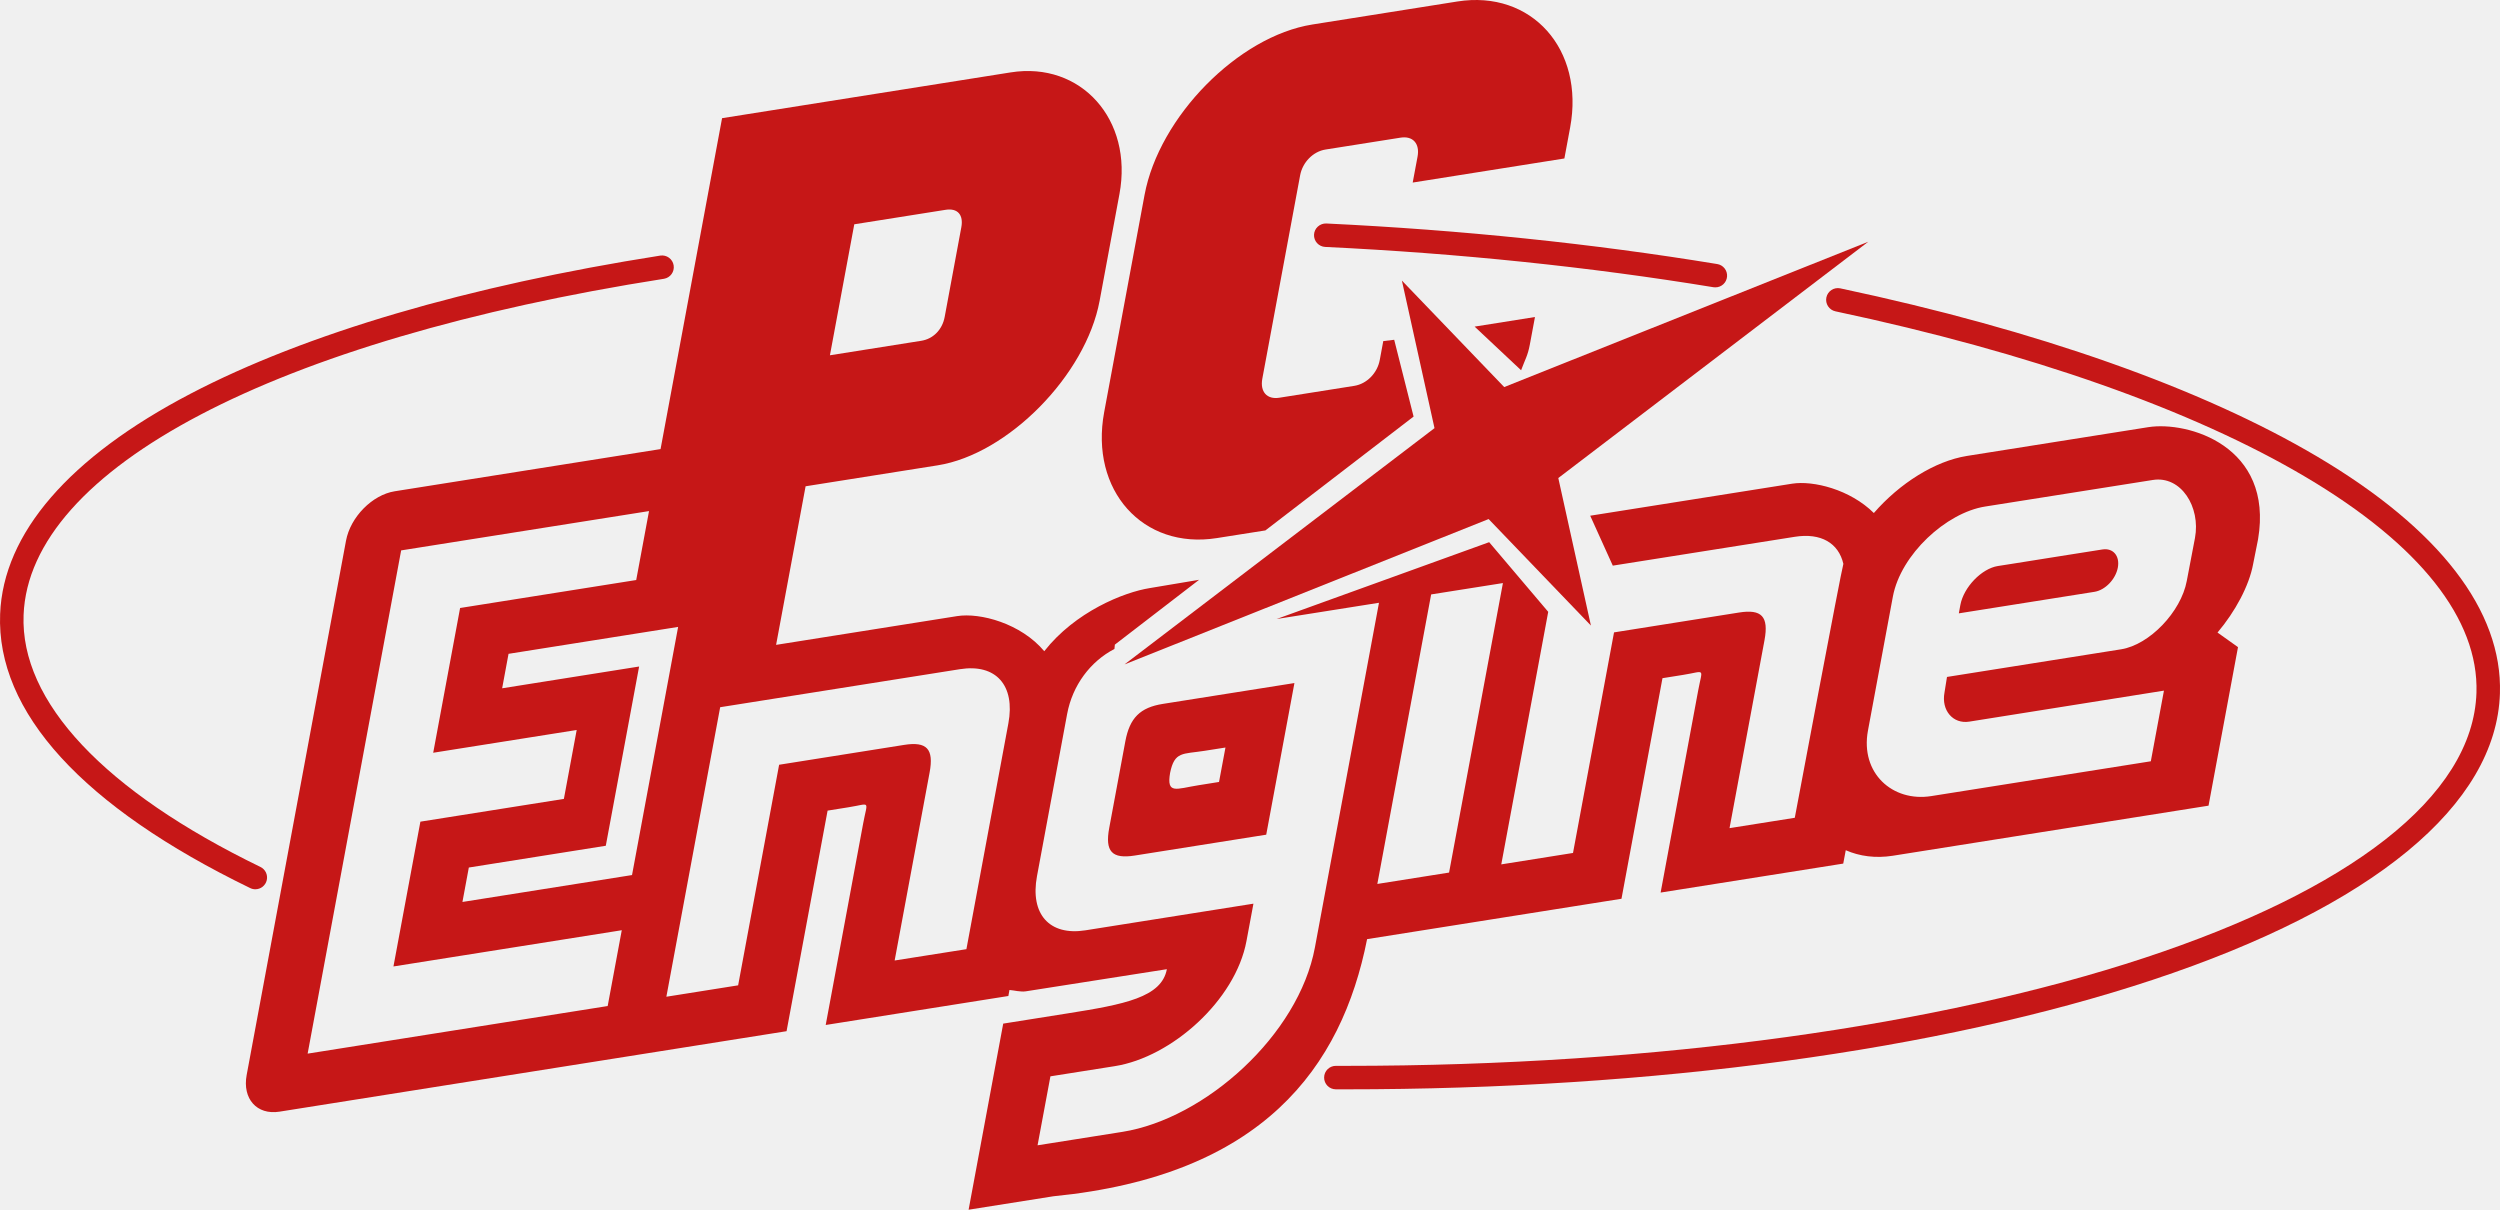
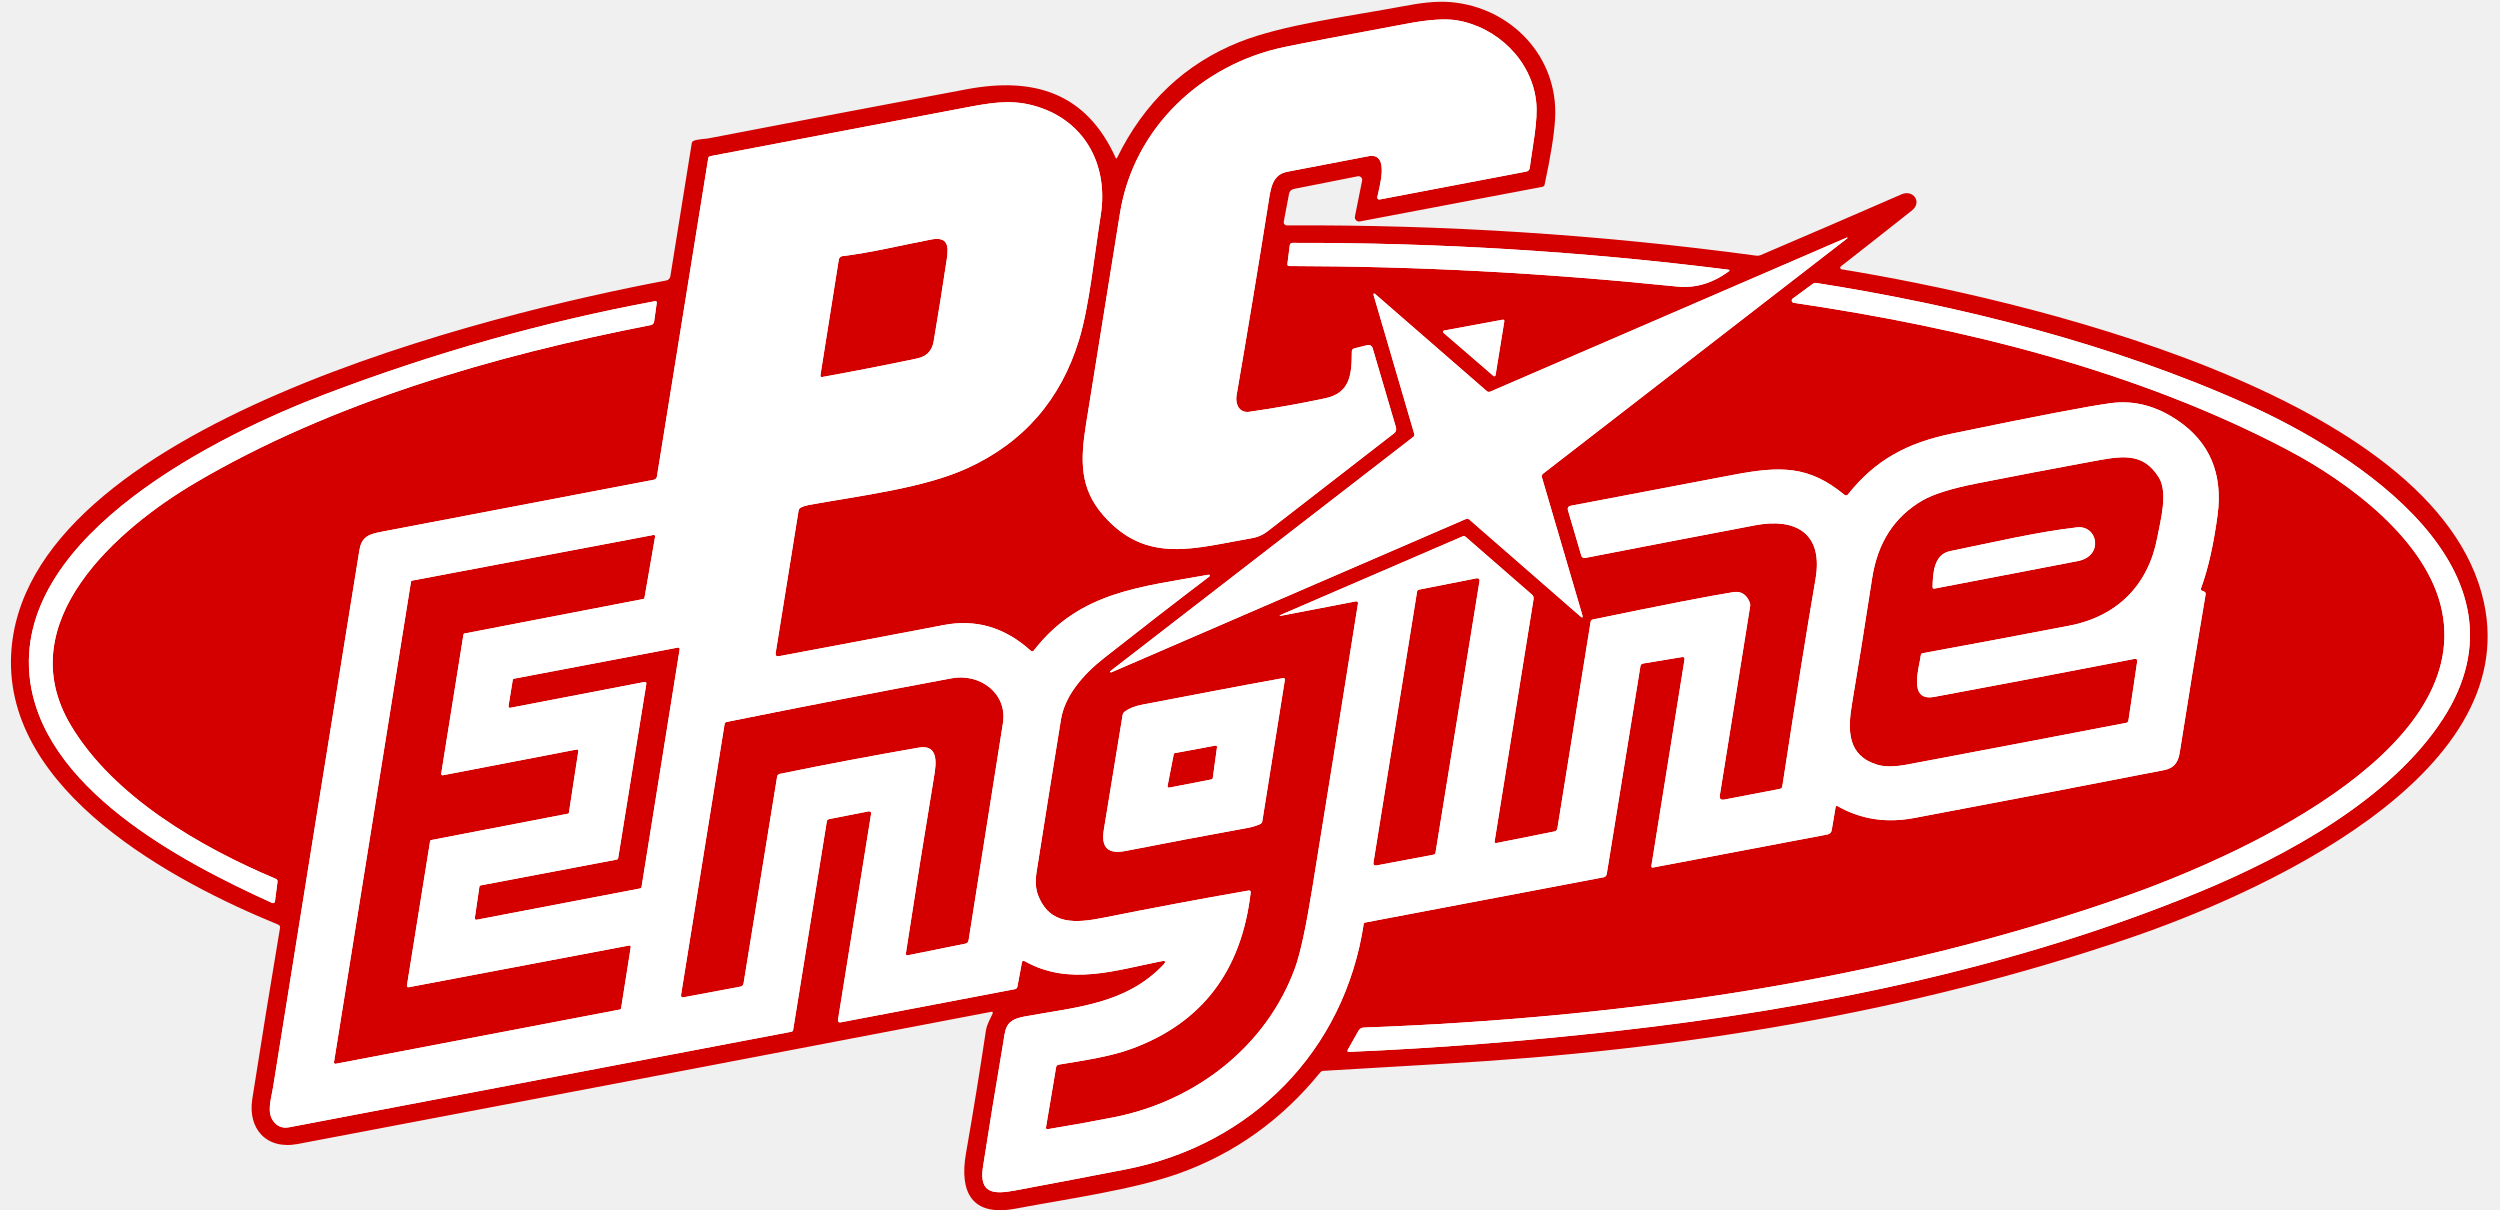
- <svg xmlns="http://www.w3.org/2000/svg" version="1.2" baseProfile="tiny" width="566.936" height="274.332" xml:space="preserve">
-   <path fill="#C61717" d="M57.9 201.665c-.39 0-.787-.088-1.161-.271C18.76 182.96-.85 161.473.028 139.247c.714-18.296 15.645-35.57 43.177-49.959 26.123-13.65 62.969-24.482 106.557-31.33a2.663 2.663 0 0 1 .826 5.261C62.295 77.085 6.644 106.298 5.35 139.458c-.777 19.661 18.299 39.957 53.715 57.146a2.665 2.665 0 0 1-1.165 5.061zM388.979 65.167c-.145 0-.289-.011-.436-.035-28.057-4.606-57.67-7.681-88.022-9.133a2.66 2.66 0 0 1-2.533-2.787c.07-1.468 1.341-2.589 2.787-2.531 30.558 1.463 60.379 4.557 88.636 9.196a2.661 2.661 0 0 1-.432 5.29zM305.16 247.033c-.746 0-1.486 0-2.232-.003a2.657 2.657 0 0 1-2.651-2.671 2.657 2.657 0 0 1 2.658-2.652h.013c.73.002 1.479.002 2.215.002 142.504.002 254.953-37.04 256.436-84.646.521-16.658-12.861-33.561-38.709-48.873-25.734-15.251-62.619-28.25-106.66-37.589a2.667 2.667 0 0 1-2.053-3.157 2.665 2.665 0 0 1 3.158-2.052c44.6 9.459 82.039 22.674 108.27 38.217 27.615 16.364 41.902 34.907 41.316 53.62-.787 25.316-28.754 48.396-78.748 64.975-48.339 16.026-113.257 24.829-183.013 24.829z" />
-   <path fill="#C61717" d="m353.382 108.404 70.299-53.586-82.567 32.958-23.204-24.152 7.398 33.467-70.299 53.584 82.571-32.967 23.2 24.153z" />
-   <g fill="#C61717">
-     <path d="M265.343 175.296c1.008-4.961 2.846-4.239 7.877-5.039l4.683-.737-1.458 7.809-4.683.748c-5.031.797-7.246 2.143-6.419-2.781zm-10.153-7.148-3.645 19.605c-.998 5.354.62 7.078 5.772 6.264l29.831-4.732 6.395-34.387-29.833 4.726c-5.155.817-7.531 3.172-8.52 8.524zm189.368-30.95-.348 1.896 30.771-4.885c2.429-.39 4.796-2.845 5.291-5.5.485-2.653-1.075-4.492-3.507-4.104l-7.902 1.248-12.609 2.007-3.195.5c-3.696.591-7.751 4.805-8.501 8.838zm-215.887 88.669.25-1.367c1.058.08 2.476.489 3.714.305l31.98-5.017c-1.188 6.38-9.615 7.979-22.475 10.017l-14.637 2.325-7.848 42.202 19.229-3.047c47.345-4.674 65.357-29.143 71.139-58.313l57.688-9.156 9.295-50.021 4.692-.75c5.142-.815 4.384-1.746 3.396 3.597l-8.508 45.77 41.416-6.572.567-3.033c3.126 1.379 6.778 1.865 10.646 1.258l71.625-11.36 6.68-35.953-4.643-3.306c4.023-4.764 7.158-10.593 8.066-15.485l1.129-5.67c3.572-21.207-15.979-26.838-24.9-25.42l-41.104 6.521c-7.279 1.156-15.295 6.229-21.127 12.949-5.395-5.342-13.721-7.418-18.563-6.649l-45.76 7.259 5.123 11.322 41.27-6.54c5.951-.948 9.928 1.428 11.019 6.14-.438 1.248-11.019 57.579-11.019 57.579l-14.797 2.349 7.934-42.646c.982-5.34-.633-7.067-5.771-6.25l-28.356 4.504-9.304 50.021-16.266 2.589 10.645-57.271-13.391-15.796-48.203 17.425 22.846-3.625.369-.051-14.527 78.155c-3.691 19.854-24.877 38.84-43.668 41.823l-19.229 3.048 2.916-15.642 14.627-2.313c12.859-2.047 27.336-14.916 29.833-28.375l1.578-8.468-38.09 6.041c-8.167 1.298-12.6-3.663-10.993-12.291l6.83-36.741c1.208-6.529 5.282-11.951 10.733-14.769l.09-.979 19.109-14.707-11.163 1.877c-5.939.938-16.953 5.392-23.951 14.317-5.292-6.313-14.547-8.786-19.759-7.959l-41.055 6.521 6.69-35.962 29.953-4.752c15.944-2.526 33.586-20.458 36.721-37.301l4.503-24.232c3.135-16.854-8.716-30.104-24.661-27.576L163.747 26.8l-13.948 75.041-60.275 9.565c-5.102.81-10.064 5.841-11.062 11.231L55.935 243.79c-.999 5.394 2.326 9.112 7.429 8.31l115.008-18.252 9.305-50.021 4.682-.748c5.152-.81 4.393-1.735 3.395 3.604l-8.506 45.756 41.423-6.572zm-85.343-27.426-38.459 6.101 1.448-7.808 31.061-4.938 7.558-40.646-31.061 4.936 1.447-7.814 38.459-6.104-10.453 56.273zm-2.327 12.51-3.195 17.191-68.042 10.795 21.207-114.121 56.211-8.916-2.906 15.635-39.937 6.342-6.1 32.828 32.539-5.162-2.905 15.627-32.539 5.162-6.11 32.836 51.777-8.217zm78.156 4.296-16.274 2.571 7.927-42.633c.999-5.344-.619-7.078-5.771-6.262l-28.355 4.504-9.294 50.021-16.275 2.586 12.201-65.652.379-.063 53.984-8.563c8.167-1.299 12.6 3.652 10.993 12.289l-9.515 51.202zm105.761-80.506 15.905-2.516-12.211 65.652-16.267 2.578 12.199-65.646.374-.068zm98.686 30.943 5.647-30.372c1.791-9.604 12.113-19.04 20.908-20.438l38.049-6.029c6.412-1.021 10.865 6.14 9.557 13.147l-1.865 9.774c-1.311 7.009-8.469 14.458-14.875 15.476l-39.498 6.271-.568 3.545c-.75 4.03 1.926 7.18 5.621 6.59l44.147-7.029-2.976 16.02-49.801 7.896c-8.796 1.392-16.124-5.239-14.346-14.851zM188.206 80.568l5.522-29.703 20.707-3.285c2.716-.43 4.104 1.119 3.564 3.983l-3.774 20.329c-.54 2.875-2.596 4.961-5.312 5.391l-20.707 3.285z" />
-     <path d="m320.565 94.466-4.396-17.412-2.479.299-.797 4.293c-.552 2.977-2.943 5.4-5.753 5.852l-17.015 2.695c-2.808.449-4.414-1.348-3.862-4.323l8.575-46.117c.55-2.965 2.943-5.392 5.748-5.841l17.02-2.695c2.807-.448 4.412 1.349 3.857 4.313l-1.098 5.87 34.396-5.462 1.308-7.029c3.296-17.741-8.767-31.229-25.562-28.574l-32.906 5.223c-16.782 2.666-34.753 20.917-38.047 38.658L250.4 93.459c-3.295 17.741 8.766 31.229 25.56 28.564l11-1.737 33.605-25.82zM344.946 83.962c.897-2.416 1.519-3.334 1.979-5.812l1.168-6.26-13.688 2.176 10.541 9.896z" />
+ <svg xmlns="http://www.w3.org/2000/svg" version="1.2" width="566.936" height="274.332" xml:space="preserve" id="svg12">
+   <defs id="defs16" />
+   <g fill="#d40000" id="g52" transform="matrix(0.9302342,0,0,0.9302342,-77.60155,-11.75517)">
+     <path d="m 355.72,51.16 q 9.95,-20.35 29.9,-28.3 c 10.66,-4.24 26.94,-6.27 39.95,-8.72 3.84,-0.72 7.79,-1.31 11.57,-0.98 14.63,1.27 26.2,13.28 25.39,28.34 q -0.31,5.68 -2.56,16.15 -0.1,0.44 -0.54,0.53 l -44.49,8.44 a 1.04,1.03 -89.8 0 1 -1.21,-1.22 l 1.75,-8.74 a 0.89,0.89 0 0 0 -1.05,-1.05 l -15.61,3.09 a 1.45,1.45 0 0 0 -1.15,1.16 l -1.29,6.79 a 0.79,0.79 0 0 0 0.78,0.94 q 57.49,-0.33 114.46,7.38 0.51,0.07 0.98,-0.13 Q 529.84,67.49 547,60 c 2.78,-1.22 5.11,1.89 2.49,3.97 q -8.59,6.81 -17.31,13.61 a 0.4,0.4 0 0 0 0.18,0.71 c 42.2,6.87 145.22,30.11 156.56,81.04 9.53,42.84 -55.62,71.49 -86.18,81.93 -53.97,18.44 -110.61,27.48 -167.19,30.69 q -14.74,0.84 -29.5,1.74 -0.5,0.03 -0.82,0.43 -14.04,17.27 -34.38,24.57 c -11,3.93 -26.79,6.15 -39.9,8.6 -10.64,1.99 -13.69,-4.04 -12.04,-13.49 q 2.61,-14.94 4.86,-29.93 c 0.23,-1.51 1.04,-2.82 1.66,-4.19 a 0.29,0.28 5.9 0 0 -0.32,-0.39 q -84.58,16.21 -169.1,32.23 c -7.67,1.46 -12.21,-3.74 -11.09,-10.94 q 3.27,-20.93 6.77,-41.77 a 0.69,0.69 0 0 0 -0.42,-0.76 C 125.58,227.57 84.57,205.58 86.13,172.3 88.75,116.3 204.51,88.81 245.86,81.01 A 1.22,1.21 -1 0 0 246.84,80 l 5.21,-32.41 q 0.07,-0.46 0.5,-0.64 c 0.91,-0.38 2.99,-0.46 3.63,-0.59 q 31.45,-6.07 62.93,-11.97 c 16.14,-3.02 29.07,0.68 36.31,16.77 a 0.17,0.17 0 0 0 0.3,0 z m 32.25,61.87 c -2.48,0.35 -3.45,-1.92 -3.1,-4 q 4.05,-23.5 7.79,-47.07 c 0.57,-3.61 0.97,-6.76 4.6,-7.46 q 9.87,-1.88 19.74,-3.78 c 5.39,-1.04 2.59,7.73 2.18,10 a 0.48,0.48 0 0 0 0.56,0.55 l 35.78,-6.81 a 1.03,1.02 -2 0 0 0.83,-0.88 c 0.66,-5.24 2.06,-11.54 1.56,-16.17 -1.1,-10.11 -9.56,-18.2 -19.37,-19.82 q -4.1,-0.68 -12,0.79 -23.26,4.32 -29.97,5.72 c -20.25,4.21 -36.75,19.75 -40.1,40.39 q -4.18,25.8 -8.3,51.6 c -1.43,8.93 -1.47,15.62 4.15,22.1 10.61,12.23 22.53,7.98 36.3,5.64 q 2.11,-0.35 3.77,-1.64 15.6,-12.07 30.85,-23.9 0.75,-0.58 0.48,-1.49 l -5.68,-19.31 a 1.04,1.03 75 0 0 -1.23,-0.72 l -3.18,0.78 q -0.66,0.16 -0.66,0.83 c -0.01,5.47 -0.35,10.04 -6.47,11.35 q -9.21,1.97 -18.53,3.3 z m -21.46,133.95 q 1.64,-0.32 0.48,0.89 c -9.22,9.66 -21.47,10.29 -33.87,12.59 -4.89,0.91 -4.55,3.03 -5.26,7.14 q -2.52,14.73 -4.81,29.53 c -1.01,6.56 2.69,6.68 7.78,5.73 q 13.57,-2.53 27.11,-5.17 c 30.58,-5.95 53.26,-28.86 57.94,-59.88 q 0.03,-0.22 0.25,-0.26 l 58.23,-11.05 a 0.95,0.95 0 0 0 0.75,-0.77 l 8.21,-50.66 q 0.1,-0.59 0.69,-0.69 l 9.44,-1.56 q 0.74,-0.12 0.62,0.63 l -8.06,50.21 q -0.09,0.56 0.47,0.45 l 42.48,-8.05 a 1.24,1.23 -0.7 0 0 0.99,-1.01 l 0.95,-5.6 q 0.09,-0.53 0.55,-0.26 8.43,4.78 18.61,2.86 30.48,-5.73 60.94,-11.68 c 2.52,-0.49 3.45,-2.02 3.81,-4.36 q 3.01,-19.23 6.29,-38.41 0.11,-0.62 -0.48,-0.81 l -0.26,-0.09 q -0.55,-0.18 -0.35,-0.71 2.56,-6.98 4.01,-17.74 2.03,-15.18 -9.8,-23.17 -7.84,-5.29 -16.23,-4.16 -8.31,1.12 -38.67,7.41 c -10.99,2.28 -18.72,6.41 -25.42,14.87 a 0.57,0.57 0 0 1 -0.81,0.09 c -8.7,-7.18 -15.6,-7.08 -27.22,-4.88 q -19.8,3.75 -39.66,7.55 a 0.76,0.75 76.7 0 0 -0.58,0.95 l 3.29,11.2 a 0.78,0.78 0 0 0 0.9,0.55 q 20.62,-4.01 41.52,-7.98 c 9.52,-1.81 16.64,1.68 14.68,13.09 q -3.24,18.85 -8.1,50.55 -0.08,0.54 -0.61,0.64 l -13.51,2.6 q -1.32,0.25 -1.11,-1.08 l 7.39,-46.1 q 0.07,-0.47 -0.11,-0.9 -1.21,-2.93 -3.98,-2.49 -8.47,1.34 -34.24,6.67 -0.49,0.1 -0.57,0.6 l -8.09,50.29 q -0.1,0.66 -0.76,0.79 l -14.07,2.81 q -0.57,0.11 -0.47,-0.46 l 9.48,-58.99 q 0.11,-0.68 -0.41,-1.13 l -16.11,-14.03 q -0.36,-0.32 -0.79,-0.13 l -43.99,18.98 q -1.29,0.55 0.09,0.29 l 17.92,-3.45 a 0.42,0.42 0 0 1 0.5,0.47 q -5.5,34.63 -11.14,69.42 -2.31,14.3 -4.22,19.52 c -6.97,19.07 -24.19,32.39 -44.02,36.34 q -8.02,1.59 -16.2,2.92 -0.57,0.09 -0.48,-0.47 l 2.46,-14.62 a 0.77,0.75 -89.9 0 1 0.62,-0.63 c 5.89,-0.98 12.46,-1.92 17.71,-3.84 q 25.77,-9.41 29.1,-38.1 0.07,-0.61 -0.54,-0.5 -17.62,3.07 -35.16,6.59 c -7.04,1.42 -13.3,1.85 -16.13,-5.48 q -0.89,-2.3 -0.34,-5.78 2.91,-18.51 5.92,-37.01 c 0.93,-5.76 5.33,-10.91 10.34,-14.87 q 12.87,-10.15 25.85,-20.02 a 0.24,0.24 0 0 0 -0.19,-0.43 c -16.35,3 -31.39,4 -42.59,18.45 q -0.36,0.46 -0.79,0.07 -9.4,-8.5 -21.17,-6.25 -20.34,3.89 -40.15,7.59 -1,0.19 -0.84,-0.81 l 5.57,-34.63 q 0.09,-0.54 0.58,-0.79 0.87,-0.44 1.88,-0.62 c 12.56,-2.29 27.96,-4.08 38.64,-8.95 q 20.59,-9.39 27.28,-31.3 c 2.51,-8.23 3.7,-20.42 5.28,-30.34 2.02,-12.62 -4.19,-23.64 -16.69,-26.87 -5.65,-1.47 -10.69,-0.48 -16.62,0.64 q -30.86,5.85 -61.88,11.78 a 0.6,0.59 -1.4 0 0 -0.48,0.5 l -12.51,77.59 a 0.98,0.97 -0.9 0 1 -0.78,0.8 q -33.84,6.44 -66.85,12.77 c -2.96,0.57 -4.42,1.44 -4.91,4.44 q -10.58,65.46 -21.05,130.94 c -0.46,2.87 -1.63,6.08 0.18,8.34 q 1.43,1.8 3.78,1.35 61.28,-11.63 122.44,-23.29 a 0.51,0.5 89.3 0 0 0.39,-0.41 l 8.21,-50.85 q 0.08,-0.48 0.55,-0.57 l 9.68,-1.9 a 0.49,0.49 0 0 1 0.58,0.56 l -8.09,50.32 a 0.51,0.5 89.2 0 0 0.59,0.58 l 42.52,-8.1 q 0.54,-0.1 0.64,-0.64 l 1.09,-5.86 q 0.12,-0.63 0.68,-0.32 c 10.94,6.12 22.14,2.19 33.29,0.02 z m 93.08,-118.87 74.16,-57.37 a 0.11,0.11 0 0 0 -0.11,-0.19 l -86.92,37.56 q -0.47,0.2 -0.86,-0.14 L 418.59,84.25 a 0.21,0.21 0 0 0 -0.34,0.22 l 9.95,33.97 q 0.13,0.42 -0.22,0.69 l -73.87,57.11 a 0.19,0.19 0 0 0 0.19,0.32 l 86.46,-37.39 q 0.47,-0.2 0.86,0.13 l 27.02,23.56 q 0.82,0.71 0.51,-0.33 l -9.84,-33.54 q -0.16,-0.54 0.28,-0.88 z M 397.75,77.49 c 31.73,0.08 61.36,1.62 94.51,5 q 6.63,0.67 12.58,-3.68 0.49,-0.35 -0.11,-0.43 -52.87,-6.66 -106.19,-6.53 -0.62,0 -0.7,0.61 l -0.57,4.48 q -0.07,0.55 0.48,0.55 z m 281,84.17 c 7.07,35.13 -52.24,60.65 -76.8,69.33 -59.01,20.84 -123.66,29.86 -186.05,32.15 q -0.88,0.03 -1.31,0.79 l -2.57,4.55 q -0.35,0.61 0.35,0.58 31.44,-1.32 65.12,-5.09 c 48.35,-5.4 97.25,-15.4 142.08,-33.88 21.33,-8.8 46.73,-22.68 59.36,-42.14 23.5,-36.2 -20.94,-64.71 -47.65,-76.72 C 598.41,96.44 561.09,87.11 526.21,81.62 q -0.48,-0.07 -0.87,0.22 l -4.9,3.6 a 0.57,0.57 0 0 0 0.25,1.02 c 40.98,6.02 83.61,16.48 120.42,35.86 14.85,7.81 34.17,22.08 37.64,39.34 z m -578.06,27.8 c -15.03,-25.17 11.52,-48.04 30.38,-59.14 33.28,-19.6 73.14,-31.07 111.02,-38.44 a 0.99,0.98 88.8 0 0 0.79,-0.83 l 0.64,-4.53 q 0.08,-0.56 -0.47,-0.45 -40.52,7.52 -80.31,22.65 c -25.82,9.81 -75.07,34.07 -72.16,68.23 2.35,27.57 37,45.77 59.19,55.81 a 0.49,0.48 -73.9 0 0 0.68,-0.38 l 0.62,-4.76 q 0.07,-0.53 -0.42,-0.74 c -18.12,-7.64 -39.47,-19.84 -49.96,-37.42 z M 435.45,93.22 a 0.31,0.31 0 0 0 -0.14,0.54 l 12.19,10.53 a 0.31,0.31 0 0 0 0.51,-0.19 l 2.14,-13.18 a 0.31,0.31 0 0 0 -0.36,-0.35 z m -39.28,84.74 c -11.43,2.05 -22.83,4.29 -34.24,6.45 q -2.71,0.51 -4.3,1.69 -0.45,0.33 -0.54,0.88 -2.25,13.94 -4.57,27.92 c -0.71,4.32 0.93,6.03 5.31,5.18 q 14.91,-2.92 29.86,-5.64 1.48,-0.27 2.9,-0.89 0.48,-0.21 0.56,-0.72 l 5.49,-34.42 q 0.08,-0.55 -0.47,-0.45 z" id="path36" />
+     <path d="m 288.81,75.07 c 7.11,-0.86 14.44,-2.68 21.52,-4.03 4.3,-0.82 4.38,1.61 3.88,4.93 q -1.49,9.91 -3.16,19.79 c -0.41,2.39 -1.66,3.77 -4.16,4.29 q -11.46,2.41 -23,4.49 -0.54,0.1 -0.46,-0.45 l 4.47,-28.16 a 1.05,1.04 1.5 0 1 0.91,-0.86 z" id="path38" />
+     <path d="m 551.69,172.32 c -0.28,2.73 -3.32,11.42 3.23,10.21 q 24.32,-4.52 48.76,-9.25 0.87,-0.17 0.74,0.7 l -2.12,14.26 q -0.08,0.53 -0.61,0.63 -26.68,5.13 -53.28,10.14 -4.67,0.88 -7.39,0.04 c -7.19,-2.22 -7.24,-8.24 -6.09,-14.99 q 1.97,-11.56 4.89,-30.49 2.01,-12.99 12.27,-18.94 4.03,-2.33 13.42,-4.18 13.8,-2.72 27.63,-5.27 c 7.25,-1.33 12.59,-2.53 16.56,3.84 2.3,3.69 0.41,10.53 -0.38,14.7 -2.19,11.54 -9.71,19.19 -21.5,21.46 q -17.81,3.42 -35.74,6.71 a 0.5,0.49 87.6 0 0 -0.39,0.43 z m 38.06,-31.12 c -9.77,1.12 -20.87,3.73 -30.96,5.8 -3.89,0.79 -4.18,5.33 -4.24,8.71 q -0.01,0.51 0.49,0.41 17.47,-3.33 34.93,-6.71 c 6.39,-1.24 4.83,-8.79 -0.22,-8.21 z" id="path40" />
+     <path d="m 237.19,243.52 -2.36,14.94 a 0.34,0.34 0 0 1 -0.27,0.28 l -69.32,13.24 a 0.34,0.34 0 0 1 -0.4,-0.39 l 18.77,-117.13 a 0.34,0.34 0 0 1 0.27,-0.28 l 58.85,-11.13 a 0.34,0.34 0 0 1 0.4,0.39 l -2.6,14.95 a 0.34,0.34 0 0 1 -0.27,0.27 l -43.59,8.41 a 0.34,0.34 0 0 0 -0.27,0.28 l -5.42,33.89 a 0.34,0.34 0 0 0 0.4,0.39 l 32.63,-6.28 a 0.34,0.34 0 0 1 0.4,0.39 l -2.29,14.98 a 0.34,0.34 0 0 1 -0.28,0.29 l -33.3,6.42 a 0.34,0.34 0 0 0 -0.27,0.28 l -5.65,35.21 a 0.34,0.34 0 0 0 0.4,0.39 l 53.78,-10.18 a 0.34,0.34 0 0 1 0.39,0.39 z" id="path42" />
+     <path d="m 418.23,223 10.65,-66.16 a 0.56,0.56 0 0 1 0.44,-0.46 l 14.13,-2.78 a 0.56,0.56 0 0 1 0.66,0.63 l -10.74,66.3 a 0.56,0.56 0 0 1 -0.45,0.46 l -14.04,2.65 A 0.56,0.56 0 0 1 418.23,223 Z" id="path44" />
+     <path d="m 207.38,184.78 1.04,-6.39 a 0.36,0.36 0 0 1 0.29,-0.3 l 39.98,-7.59 a 0.36,0.36 0 0 1 0.42,0.41 l -9.3,58.01 a 0.36,0.36 0 0 1 -0.29,0.3 l -39.92,7.64 a 0.36,0.36 0 0 1 -0.43,-0.4 l 1.12,-7.68 a 0.36,0.36 0 0 1 0.29,-0.3 l 33.24,-6.3 a 0.36,0.36 0 0 0 0.29,-0.3 l 6.88,-42.58 a 0.36,0.36 0 0 0 -0.43,-0.41 l -32.75,6.3 a 0.36,0.36 0 0 1 -0.43,-0.41 z" id="path46" />
+     <path d="m 272.87,201.98 -8.18,50.39 q -0.11,0.67 -0.79,0.8 l -13.78,2.58 q -0.78,0.15 -0.66,-0.64 l 10.6,-65.95 q 0.07,-0.44 0.52,-0.53 27.37,-5.52 54.83,-10.64 c 6.88,-1.28 13.68,3.63 12.5,11 q -4.23,26.52 -8.37,52.92 -0.11,0.64 -0.74,0.77 l -14.03,2.83 q -0.6,0.12 -0.51,-0.49 3.33,-21.72 6.91,-43.33 c 0.47,-2.85 1.11,-7.64 -3.74,-6.8 q -17,2.95 -33.91,6.41 -0.56,0.12 -0.65,0.68 z" id="path48" />
+     <path d="m 378.79,202.64 -10.33,2.01 a 0.35,0.35 0 0 1 -0.41,-0.41 l 1.51,-7.75 a 0.35,0.35 0 0 1 0.28,-0.27 l 9.86,-1.82 a 0.35,0.35 0 0 1 0.41,0.39 l -1.04,7.55 a 0.35,0.35 0 0 1 -0.28,0.3 z" id="path50" />
+   </g>
+   <g fill="#ffffff" id="g72" transform="matrix(0.9302342,0,0,0.9302342,-77.60155,-11.75517)">
+     <path d="m 384.87,109.03 c -0.35,2.08 0.62,4.35 3.1,4 q 9.32,-1.33 18.53,-3.3 c 6.12,-1.31 6.46,-5.88 6.47,-11.35 q 0,-0.67 0.66,-0.83 l 3.18,-0.78 a 1.04,1.03 75 0 1 1.23,0.72 l 5.68,19.31 q 0.27,0.91 -0.48,1.49 -15.25,11.83 -30.85,23.9 -1.66,1.29 -3.77,1.64 c -13.77,2.34 -25.69,6.59 -36.3,-5.64 -5.62,-6.48 -5.58,-13.17 -4.15,-22.1 q 4.12,-25.8 8.3,-51.6 c 3.35,-20.64 19.85,-36.18 40.1,-40.39 q 6.71,-1.4 29.97,-5.72 7.9,-1.47 12,-0.79 c 9.81,1.62 18.27,9.71 19.37,19.82 0.5,4.63 -0.9,10.93 -1.56,16.17 a 1.03,1.02 -2 0 1 -0.83,0.88 l -35.78,6.81 a 0.48,0.48 0 0 1 -0.56,-0.55 c 0.41,-2.27 3.21,-11.04 -2.18,-10 q -9.87,1.9 -19.74,3.78 c -3.63,0.7 -4.03,3.85 -4.6,7.46 q -3.74,23.57 -7.79,47.07 z" id="path54" />
+     <path d="m 366.51,246.98 c -11.15,2.17 -22.35,6.1 -33.29,-0.02 q -0.56,-0.31 -0.68,0.32 l -1.09,5.86 q -0.1,0.54 -0.64,0.64 l -42.52,8.1 a 0.51,0.5 89.2 0 1 -0.59,-0.58 l 8.09,-50.32 a 0.49,0.49 0 0 0 -0.58,-0.56 l -9.68,1.9 q -0.47,0.09 -0.55,0.57 l -8.21,50.85 a 0.51,0.5 89.3 0 1 -0.39,0.41 q -61.16,11.66 -122.44,23.29 -2.35,0.45 -3.78,-1.35 c -1.81,-2.26 -0.64,-5.47 -0.18,-8.34 q 10.47,-65.48 21.05,-130.94 c 0.49,-3 1.95,-3.87 4.91,-4.44 q 33.01,-6.33 66.85,-12.77 a 0.98,0.97 -0.9 0 0 0.78,-0.8 l 12.51,-77.59 a 0.6,0.59 -1.4 0 1 0.48,-0.5 q 31.02,-5.93 61.88,-11.78 c 5.93,-1.12 10.97,-2.11 16.62,-0.64 12.5,3.23 18.71,14.25 16.69,26.87 -1.58,9.92 -2.77,22.11 -5.28,30.34 q -6.69,21.91 -27.28,31.3 c -10.68,4.87 -26.08,6.66 -38.64,8.95 q -1.01,0.18 -1.88,0.62 -0.49,0.25 -0.58,0.79 l -5.57,34.63 q -0.16,1 0.84,0.81 19.81,-3.7 40.15,-7.59 11.77,-2.25 21.17,6.25 0.43,0.39 0.79,-0.07 c 11.2,-14.45 26.24,-15.45 42.59,-18.45 a 0.24,0.24 0 0 1 0.19,0.43 q -12.98,9.87 -25.85,20.02 c -5.01,3.96 -9.41,9.11 -10.34,14.87 q -3.01,18.5 -5.92,37.01 -0.55,3.48 0.34,5.78 c 2.83,7.33 9.09,6.9 16.13,5.48 q 17.54,-3.52 35.16,-6.59 0.61,-0.11 0.54,0.5 -3.33,28.69 -29.1,38.1 c -5.25,1.92 -11.82,2.86 -17.71,3.84 a 0.77,0.75 -89.9 0 0 -0.62,0.63 l -2.46,14.62 q -0.09,0.56 0.48,0.47 8.18,-1.33 16.2,-2.92 c 19.83,-3.95 37.05,-17.27 44.02,-36.34 q 1.91,-5.22 4.22,-19.52 5.64,-34.79 11.14,-69.42 a 0.42,0.42 0 0 0 -0.5,-0.47 l -17.92,3.45 q -1.38,0.26 -0.09,-0.29 l 43.99,-18.98 q 0.43,-0.19 0.79,0.13 l 16.11,14.03 q 0.52,0.45 0.41,1.13 l -9.48,58.99 q -0.1,0.57 0.47,0.46 l 14.07,-2.81 q 0.66,-0.13 0.76,-0.79 l 8.09,-50.29 q 0.08,-0.5 0.57,-0.6 25.77,-5.33 34.24,-6.67 2.77,-0.44 3.98,2.49 0.18,0.43 0.11,0.9 l -7.39,46.1 q -0.21,1.33 1.11,1.08 l 13.51,-2.6 q 0.53,-0.1 0.61,-0.64 4.86,-31.7 8.1,-50.55 c 1.96,-11.41 -5.16,-14.9 -14.68,-13.09 q -20.9,3.97 -41.52,7.98 a 0.78,0.78 0 0 1 -0.9,-0.55 l -3.29,-11.2 a 0.76,0.75 76.7 0 1 0.58,-0.95 q 19.86,-3.8 39.66,-7.55 c 11.62,-2.2 18.52,-2.3 27.22,4.88 a 0.57,0.57 0 0 0 0.81,-0.09 c 6.7,-8.46 14.43,-12.59 25.42,-14.87 q 30.36,-6.29 38.67,-7.41 8.39,-1.13 16.23,4.16 11.83,7.99 9.8,23.17 -1.45,10.76 -4.01,17.74 -0.2,0.53 0.35,0.71 l 0.26,0.09 q 0.59,0.19 0.48,0.81 -3.28,19.18 -6.29,38.41 c -0.36,2.34 -1.29,3.87 -3.81,4.36 q -30.46,5.95 -60.94,11.68 -10.18,1.92 -18.61,-2.86 -0.46,-0.27 -0.55,0.26 l -0.95,5.6 a 1.24,1.23 -0.7 0 1 -0.99,1.01 l -42.48,8.05 q -0.56,0.11 -0.47,-0.45 l 8.06,-50.21 q 0.12,-0.75 -0.62,-0.63 l -9.44,1.56 q -0.59,0.1 -0.69,0.69 l -8.21,50.66 a 0.95,0.95 0 0 1 -0.75,0.77 l -58.23,11.05 q -0.22,0.04 -0.25,0.26 c -4.68,31.02 -27.36,53.93 -57.94,59.88 q -13.54,2.64 -27.11,5.17 c -5.09,0.95 -8.79,0.83 -7.78,-5.73 q 2.29,-14.8 4.81,-29.53 c 0.71,-4.11 0.37,-6.23 5.26,-7.14 12.4,-2.3 24.65,-2.93 33.87,-12.59 q 1.16,-1.21 -0.48,-0.89 z M 310.33,71.04 c -7.08,1.35 -14.41,3.17 -21.52,4.03 a 1.05,1.04 1.5 0 0 -0.91,0.86 l -4.47,28.16 q -0.08,0.55 0.46,0.45 11.54,-2.08 23,-4.49 c 2.5,-0.52 3.75,-1.9 4.16,-4.29 q 1.67,-9.88 3.16,-19.79 c 0.5,-3.32 0.42,-5.75 -3.88,-4.93 z m 241.36,101.28 a 0.5,0.49 87.6 0 1 0.39,-0.43 q 17.93,-3.29 35.74,-6.71 c 11.79,-2.27 19.31,-9.92 21.5,-21.46 0.79,-4.17 2.68,-11.01 0.38,-14.7 -3.97,-6.37 -9.31,-5.17 -16.56,-3.84 q -13.83,2.55 -27.63,5.27 -9.39,1.85 -13.42,4.18 -10.26,5.95 -12.27,18.94 -2.92,18.93 -4.89,30.49 c -1.15,6.75 -1.1,12.77 6.09,14.99 q 2.72,0.84 7.39,-0.04 26.6,-5.01 53.28,-10.14 0.53,-0.1 0.61,-0.63 l 2.12,-14.26 q 0.13,-0.87 -0.74,-0.7 -24.44,4.73 -48.76,9.25 c -6.55,1.21 -3.51,-7.48 -3.23,-10.21 z m -314.5,71.2 a 0.34,0.34 0 0 0 -0.39,-0.39 l -53.78,10.18 a 0.34,0.34 0 0 1 -0.4,-0.39 l 5.65,-35.21 a 0.34,0.34 0 0 1 0.27,-0.28 l 33.3,-6.42 a 0.34,0.34 0 0 0 0.28,-0.29 l 2.29,-14.98 a 0.34,0.34 0 0 0 -0.4,-0.39 l -32.63,6.28 a 0.34,0.34 0 0 1 -0.4,-0.39 l 5.42,-33.89 a 0.34,0.34 0 0 1 0.27,-0.28 l 43.59,-8.41 a 0.34,0.34 0 0 0 0.27,-0.27 l 2.6,-14.95 a 0.34,0.34 0 0 0 -0.4,-0.39 l -58.85,11.13 a 0.34,0.34 0 0 0 -0.27,0.28 l -18.77,117.13 a 0.34,0.34 0 0 0 0.4,0.39 l 69.32,-13.24 a 0.34,0.34 0 0 0 0.27,-0.28 z M 418.23,223 a 0.56,0.56 0 0 0 0.65,0.64 l 14.04,-2.65 a 0.56,0.56 0 0 0 0.45,-0.46 l 10.74,-66.3 a 0.56,0.56 0 0 0 -0.66,-0.63 l -14.13,2.78 a 0.56,0.56 0 0 0 -0.44,0.46 z M 207.38,184.78 a 0.36,0.36 0 0 0 0.43,0.41 l 32.75,-6.3 a 0.36,0.36 0 0 1 0.43,0.41 l -6.88,42.58 a 0.36,0.36 0 0 1 -0.29,0.3 l -33.24,6.3 a 0.36,0.36 0 0 0 -0.29,0.3 l -1.12,7.68 a 0.36,0.36 0 0 0 0.43,0.4 l 39.92,-7.64 a 0.36,0.36 0 0 0 0.29,-0.3 l 9.3,-58.01 a 0.36,0.36 0 0 0 -0.42,-0.41 l -39.98,7.59 a 0.36,0.36 0 0 0 -0.29,0.3 z m 66.14,16.52 q 16.91,-3.46 33.91,-6.41 c 4.85,-0.84 4.21,3.95 3.74,6.8 q -3.58,21.61 -6.91,43.33 -0.09,0.61 0.51,0.49 l 14.03,-2.83 q 0.63,-0.13 0.74,-0.77 4.14,-26.4 8.37,-52.92 c 1.18,-7.37 -5.62,-12.28 -12.5,-11 q -27.46,5.12 -54.83,10.64 -0.45,0.09 -0.52,0.53 l -10.6,65.95 q -0.12,0.79 0.66,0.64 l 13.78,-2.58 q 0.68,-0.13 0.79,-0.8 l 8.18,-50.39 q 0.09,-0.56 0.65,-0.68 z" id="path56" />
+     <path d="m 459.31,128.99 9.84,33.54 q 0.31,1.04 -0.51,0.33 L 441.62,139.3 q -0.39,-0.33 -0.86,-0.13 l -86.46,37.39 a 0.19,0.19 0 0 1 -0.19,-0.32 l 73.87,-57.11 q 0.35,-0.27 0.22,-0.69 l -9.95,-33.97 a 0.21,0.21 0 0 1 0.34,-0.22 l 27.27,23.72 q 0.39,0.34 0.86,0.14 l 86.92,-37.56 a 0.11,0.11 0 0 1 0.11,0.19 l -74.16,57.37 q -0.44,0.34 -0.28,0.88 z" id="path58" />
+     <path d="m 492.26,82.49 c -33.15,-3.38 -62.78,-4.92 -94.51,-5 q -0.55,0 -0.48,-0.55 l 0.57,-4.48 q 0.08,-0.61 0.7,-0.61 53.32,-0.13 106.19,6.53 0.6,0.08 0.11,0.43 -5.95,4.35 -12.58,3.68 z" id="path60" />
+     <path d="M 678.75,161.66 C 675.28,144.4 655.96,130.13 641.11,122.32 604.3,102.94 561.67,92.48 520.69,86.46 a 0.57,0.57 0 0 1 -0.25,-1.02 l 4.9,-3.6 q 0.39,-0.29 0.87,-0.22 c 34.88,5.49 72.2,14.82 105.07,29.61 26.71,12.01 71.15,40.52 47.65,76.72 -12.63,19.46 -38.03,33.34 -59.36,42.14 -44.83,18.48 -93.73,28.48 -142.08,33.88 q -33.68,3.77 -65.12,5.09 -0.7,0.03 -0.35,-0.58 l 2.57,-4.55 q 0.43,-0.76 1.31,-0.79 c 62.39,-2.29 127.04,-11.31 186.05,-32.15 24.56,-8.68 83.87,-34.2 76.8,-69.33 z" id="path62" />
+     <path d="m 131.07,130.32 c -18.86,11.1 -45.41,33.97 -30.38,59.14 10.49,17.58 31.84,29.78 49.96,37.42 q 0.49,0.21 0.42,0.74 l -0.62,4.76 a 0.49,0.48 -73.9 0 1 -0.68,0.38 c -22.19,-10.04 -56.84,-28.24 -59.19,-55.81 -2.91,-34.16 46.34,-58.42 72.16,-68.23 q 39.79,-15.13 80.31,-22.65 0.55,-0.11 0.47,0.45 l -0.64,4.53 a 0.99,0.98 88.8 0 1 -0.79,0.83 c -37.88,7.37 -77.74,18.84 -111.02,38.44 z" id="path64" />
+     <path d="m 435.45,93.22 14.34,-2.65 a 0.31,0.31 0 0 1 0.36,0.35 l -2.14,13.18 a 0.31,0.31 0 0 1 -0.51,0.19 L 435.31,93.76 a 0.31,0.31 0 0 1 0.14,-0.54 z" id="path66" />
+     <path d="m 558.79,147 c 10.09,-2.07 21.19,-4.68 30.96,-5.8 5.05,-0.58 6.61,6.97 0.22,8.21 q -17.46,3.38 -34.93,6.71 -0.5,0.1 -0.49,-0.41 c 0.06,-3.38 0.35,-7.92 4.24,-8.71 z" id="path68" />
+     <path d="m 361.93,184.41 c 11.41,-2.16 22.81,-4.4 34.24,-6.45 q 0.55,-0.1 0.47,0.45 l -5.49,34.42 q -0.08,0.51 -0.56,0.72 -1.42,0.62 -2.9,0.89 -14.95,2.72 -29.86,5.64 c -4.38,0.85 -6.02,-0.86 -5.31,-5.18 q 2.32,-13.98 4.57,-27.92 0.09,-0.55 0.54,-0.88 1.59,-1.18 4.3,-1.69 z m 16.86,18.23 a 0.35,0.35 0 0 0 0.28,-0.3 l 1.04,-7.55 a 0.35,0.35 0 0 0 -0.41,-0.39 l -9.86,1.82 a 0.35,0.35 0 0 0 -0.28,0.27 l -1.51,7.75 a 0.35,0.35 0 0 0 0.41,0.41 z" id="path70" />
  </g>
</svg>
